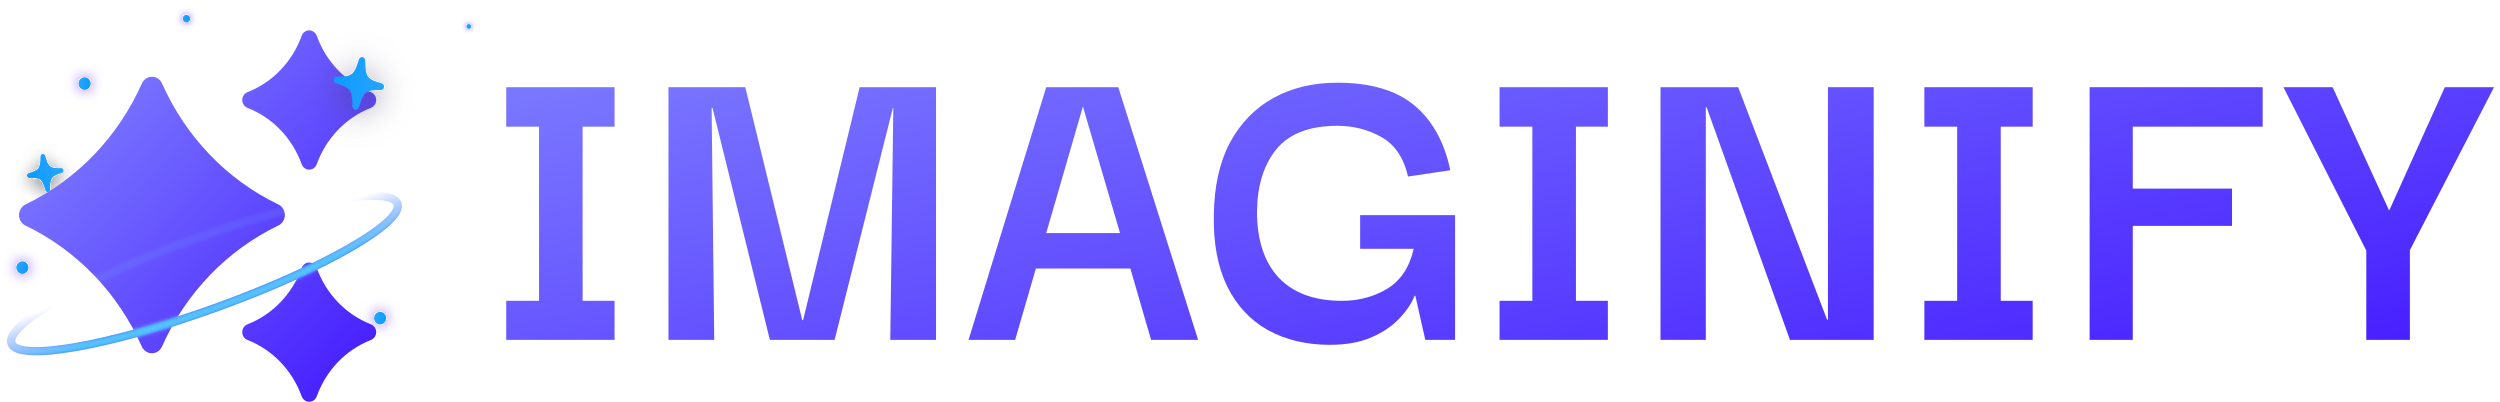
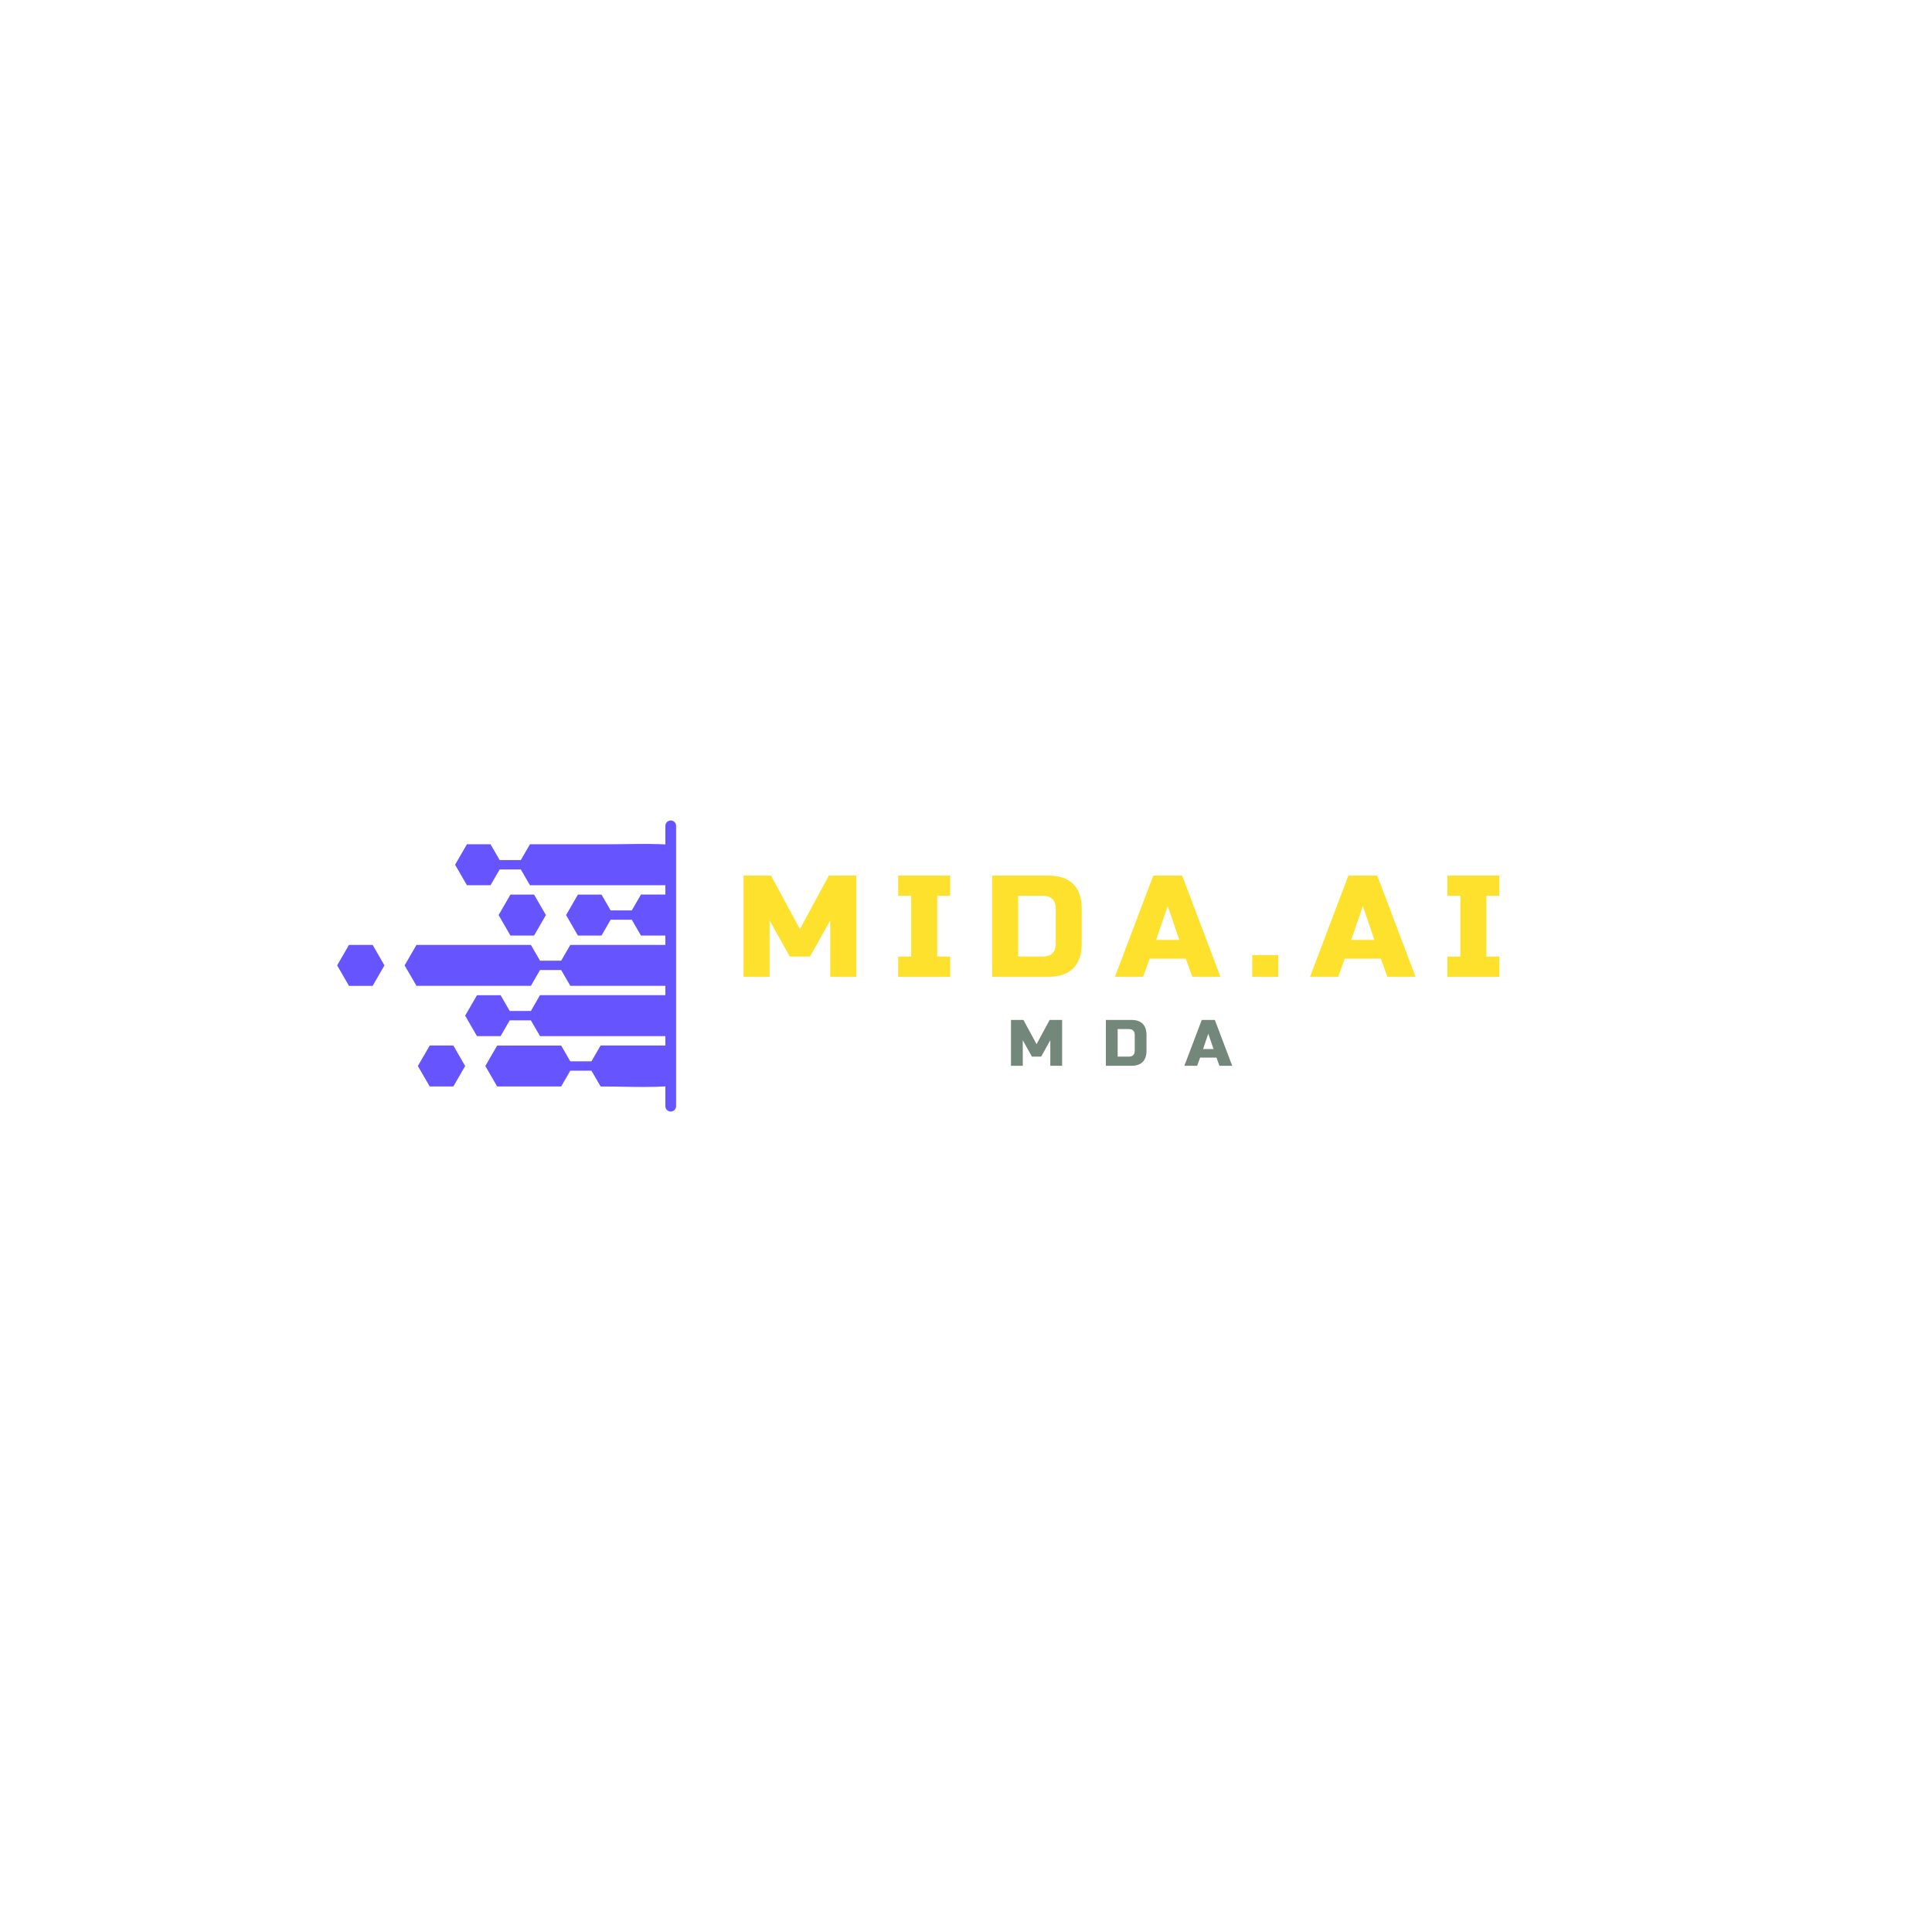
- <svg xmlns="http://www.w3.org/2000/svg" width="168" height="27" viewBox="0 0 168 27" fill="none">
-   <path d="M41.298 20.216V22.84H34.019V20.216H36.223V8.514H34.019V5.86H41.298V8.514H39.152V20.216H41.298ZM44.921 22.84V5.86H50.083L53.911 21.513H53.969L57.768 5.86H62.901V22.84H59.827L60.03 7.247H60.001L56.086 22.84H51.736L47.879 7.247H47.821L47.995 22.84H44.921ZM65.086 22.84L70.306 5.86H75.149L80.514 22.84H77.353L75.961 18.045H69.61L68.218 22.84H65.086ZM72.771 7.157L70.306 15.662H75.265L72.771 7.157ZM89.371 23.172C87.786 23.172 86.394 22.84 85.195 22.177C84.016 21.513 83.107 20.538 82.469 19.251C81.831 17.944 81.532 16.346 81.57 14.456C81.59 12.545 81.947 10.927 82.643 9.6C83.359 8.273 84.335 7.267 85.572 6.584C86.81 5.9 88.24 5.558 89.864 5.558C92.088 5.558 93.808 6.061 95.026 7.066C96.244 8.072 97.056 9.529 97.462 11.44L94.62 11.862C94.33 10.595 93.731 9.71 92.822 9.208C91.933 8.705 90.947 8.454 89.864 8.454C88.008 8.454 86.645 8.976 85.775 10.022C84.925 11.068 84.49 12.465 84.47 14.214C84.47 16.145 84.963 17.632 85.949 18.678C86.935 19.703 88.347 20.216 90.183 20.216C91.305 20.216 92.32 19.945 93.228 19.402C94.137 18.839 94.727 17.944 94.997 16.718H91.401V14.456H97.781V22.84H95.78L95.113 19.884H95.055C94.862 20.387 94.523 20.89 94.04 21.392C93.576 21.895 92.958 22.317 92.184 22.659C91.411 23.001 90.473 23.172 89.371 23.172ZM108.049 20.216V22.84H100.77V20.216H102.974V8.514H100.77V5.86H108.049V8.514H105.903V20.216H108.049ZM122.837 5.86H125.911V22.84H120.285L114.688 7.217H114.63V22.84H111.585V5.86H116.805L122.779 21.483H122.837V5.86ZM136.596 20.216V22.84H129.317V20.216H131.521V8.514H129.317V5.86H136.596V8.514H134.45V20.216H136.596ZM143.322 22.84H140.422V5.86H152.051V8.514H143.322V12.676H149.992V15.179H143.322V22.84ZM159.015 22.84V16.838L153.447 5.86H156.753L160.552 14.154L164.293 5.86H167.599L161.944 16.808V22.84H159.015Z" fill="url(#paint0_linear_2164_2166)" />
-   <g filter="url(#filter0_d_2164_2166)">
-     <path d="M31.499 1.941C31.585 1.941 31.655 1.868 31.655 1.778C31.655 1.688 31.585 1.615 31.499 1.615C31.412 1.615 31.342 1.688 31.342 1.778C31.342 1.868 31.412 1.941 31.499 1.941Z" fill="url(#paint1_linear_2164_2166)" />
+ <svg xmlns="http://www.w3.org/2000/svg" width="1080" zoomAndPan="magnify" viewBox="0 0 810 810" height="1080" preserveAspectRatio="xMidYMid meet" version="1.0">
+   <defs>
+     <g />
+     <clipPath id="e64a7e0470">
+       <path d="M 169 396 L 280.105 396 L 280.105 414 L 169 414 Z M 169 396 " clip-rule="nonzero" />
+     </clipPath>
+     <clipPath id="a621f24c5e">
+       <path d="M 190 353 L 280.105 353 L 280.105 372 L 190 372 Z M 190 353 " clip-rule="nonzero" />
+     </clipPath>
+     <clipPath id="de9777a801">
+       <path d="M 237 375 L 280.105 375 L 280.105 393 L 237 393 Z M 237 375 " clip-rule="nonzero" />
+     </clipPath>
+     <clipPath id="96233e3b2d">
+       <path d="M 141.355 396 L 162 396 L 162 414 L 141.355 414 Z M 141.355 396 " clip-rule="nonzero" />
+     </clipPath>
+     <clipPath id="497ee9ef91">
+       <path d="M 195 417 L 280.105 417 L 280.105 435 L 195 435 Z M 195 417 " clip-rule="nonzero" />
+     </clipPath>
+     <clipPath id="3f23badadf">
+       <path d="M 203 438 L 280.105 438 L 280.105 456 L 203 456 Z M 203 438 " clip-rule="nonzero" />
+     </clipPath>
+   </defs>
+   <g clip-path="url(#e64a7e0470)">
+     <path fill="#6654ff" d="M 328.781 396.156 L 239.102 396.156 L 235.273 402.777 L 226.406 402.777 L 222.574 396.156 C 219.273 396.156 177.898 396.156 174.598 396.156 L 169.645 404.734 L 174.598 413.312 C 177.898 413.312 219.273 413.312 222.574 413.312 L 226.406 406.691 L 235.273 406.691 L 239.102 413.312 L 328.781 413.312 C 329.77 407.645 329.77 401.84 328.781 396.156 Z M 328.781 396.156 " fill-opacity="1" fill-rule="nonzero" />
  </g>
-   <g filter="url(#filter1_d_2164_2166)">
-     <path d="M5.684 6.038C5.909 6.038 6.09 5.849 6.09 5.616C6.09 5.383 5.909 5.193 5.684 5.193C5.46 5.193 5.278 5.383 5.278 5.616C5.278 5.849 5.46 6.038 5.684 6.038Z" fill="url(#paint2_linear_2164_2166)" />
+   <g clip-path="url(#a621f24c5e)">
+     <path fill="#6654ff" d="M 205.656 371.137 L 209.488 364.516 L 218.355 364.516 L 222.184 371.137 L 316.73 371.137 C 298.961 351.105 279.031 353.965 255 353.965 L 222.184 353.965 L 218.355 360.586 L 209.488 360.586 L 205.656 353.965 L 195.75 353.965 L 190.801 362.543 L 195.75 371.121 L 205.656 371.121 Z M 205.656 371.137 " fill-opacity="1" fill-rule="nonzero" />
  </g>
-   <g filter="url(#filter2_d_2164_2166)">
-     <path d="M1.502 18.406C1.726 18.406 1.908 18.217 1.908 17.984C1.908 17.751 1.726 17.562 1.502 17.562C1.278 17.562 1.096 17.751 1.096 17.984C1.096 18.217 1.278 18.406 1.502 18.406Z" fill="url(#paint3_linear_2164_2166)" />
+   <g clip-path="url(#de9777a801)">
+     <path fill="#6654ff" d="M 264.887 381.691 L 256.02 381.691 L 252.191 375.07 L 242.285 375.07 L 237.332 383.648 L 242.285 392.227 L 252.191 392.227 L 256.02 385.605 L 264.887 385.605 L 268.719 392.227 L 327.949 392.227 C 326.348 385.961 323.574 380.156 319.879 375.051 L 268.719 375.051 Z M 264.887 381.691 " fill-opacity="1" fill-rule="nonzero" />
  </g>
-   <g filter="url(#filter3_d_2164_2166)">
-     <path d="M25.543 21.802C25.767 21.802 25.949 21.613 25.949 21.379C25.949 21.146 25.767 20.957 25.543 20.957C25.319 20.957 25.137 21.146 25.137 21.379C25.137 21.613 25.319 21.802 25.543 21.802Z" fill="url(#paint4_linear_2164_2166)" />
+   <g clip-path="url(#96233e3b2d)">
+     <path fill="#6654ff" d="M 146.309 396.156 L 141.355 404.734 L 146.309 413.332 L 156.23 413.332 L 161.184 404.734 L 156.23 396.156 Z M 146.309 396.156 " fill-opacity="1" fill-rule="nonzero" />
  </g>
-   <g filter="url(#filter4_d_2164_2166)">
-     <path d="M6.528 14.652C6.614 14.652 6.684 14.579 6.684 14.489C6.684 14.399 6.614 14.326 6.528 14.326C6.441 14.326 6.371 14.399 6.371 14.489C6.371 14.579 6.441 14.652 6.528 14.652Z" fill="url(#paint5_linear_2164_2166)" />
+   <path fill="#6654ff" d="M 209.043 383.648 L 213.996 392.227 L 223.922 392.227 L 228.875 383.648 L 223.922 375.07 L 213.996 375.07 Z M 209.043 383.648 " fill-opacity="1" fill-rule="nonzero" />
+   <path fill="#6654ff" d="M 180.16 438.332 L 175.191 446.93 L 180.16 455.508 L 190.066 455.508 L 195.02 446.93 L 190.066 438.332 Z M 180.16 438.332 " fill-opacity="1" fill-rule="nonzero" />
+   <g clip-path="url(#497ee9ef91)">
+     <path fill="#6654ff" d="M 222.574 423.867 L 213.707 423.867 L 209.879 417.246 L 199.973 417.246 L 195.02 425.824 L 199.973 434.402 L 209.879 434.402 L 213.707 427.781 L 222.574 427.781 L 226.406 434.402 L 319.863 434.402 C 323.559 429.297 326.332 423.492 327.93 417.227 C 296.902 417.227 257.418 417.227 226.387 417.227 Z M 222.574 423.867 " fill-opacity="1" fill-rule="nonzero" />
  </g>
-   <g filter="url(#filter5_d_2164_2166)">
-     <path d="M12.524 1.512C12.66 1.512 12.77 1.397 12.77 1.256C12.77 1.115 12.66 1 12.524 1C12.388 1 12.278 1.115 12.278 1.256C12.278 1.397 12.388 1.512 12.524 1.512Z" fill="url(#paint6_linear_2164_2166)" />
+   <g clip-path="url(#3f23badadf)">
+     <path fill="#6654ff" d="M 247.969 444.969 L 239.102 444.969 L 235.273 438.352 C 226.336 438.352 217.383 438.352 208.434 438.352 L 203.48 446.93 L 208.434 455.508 C 217.383 455.508 226.32 455.508 235.273 455.508 L 239.102 448.887 L 247.969 448.887 L 251.801 455.508 C 277.176 455.508 298.504 458.895 316.73 438.332 L 251.801 438.332 Z M 247.969 444.969 " fill-opacity="1" fill-rule="nonzero" />
  </g>
-   <g filter="url(#filter6_d_2164_2166)">
-     <path d="M3.228 12.906C3.148 12.919 3.073 12.868 3.049 12.783C2.828 12.029 2.711 11.937 1.985 11.965C1.902 11.967 1.828 11.906 1.816 11.823C1.804 11.739 1.856 11.659 1.936 11.634C2.63 11.42 2.705 11.316 2.722 10.526C2.724 10.438 2.779 10.367 2.857 10.354C2.939 10.342 3.012 10.393 3.038 10.477C3.257 11.231 3.374 11.322 4.099 11.295C4.185 11.293 4.257 11.352 4.269 11.438C4.281 11.521 4.231 11.6 4.149 11.626C3.454 11.842 3.38 11.945 3.365 12.735C3.361 12.824 3.305 12.894 3.228 12.906Z" fill="url(#paint7_linear_2164_2166)" />
+   <g fill="#fde12d" fill-opacity="1">
+     <g transform="translate(308.1024, 409.5183)">
+       <g>
+         <path d="M 39.984 -23.625 L 31.516 -8.484 L 23.031 -8.484 L 14.547 -23.625 L 14.547 0 L 3.641 0 L 3.641 -42.422 L 15.156 -42.422 L 27.266 -20 L 39.391 -42.422 L 50.906 -42.422 L 50.906 0 L 39.984 0 Z M 39.984 -23.625 " />
+       </g>
+     </g>
  </g>
-   <path d="M16.63 6.194C16.419 6.276 16.278 6.486 16.278 6.72C16.278 6.954 16.419 7.164 16.63 7.247C18.313 7.903 19.641 9.284 20.272 11.034C20.352 11.254 20.553 11.4 20.778 11.4C21.003 11.4 21.205 11.254 21.285 11.034C21.916 9.284 23.244 7.903 24.927 7.247C25.138 7.164 25.278 6.954 25.278 6.72C25.278 6.486 25.138 6.276 24.927 6.194C23.244 5.537 21.916 4.156 21.285 2.406C21.205 2.186 21.003 2.04 20.778 2.04C20.553 2.04 20.352 2.186 20.272 2.406C19.641 4.156 18.313 5.537 16.63 6.194ZM10.892 5.613C10.771 5.336 10.503 5.16 10.213 5.16C9.922 5.16 9.655 5.336 9.533 5.613C7.936 9.2 5.164 12.082 1.714 13.74C1.447 13.867 1.278 14.145 1.278 14.452C1.278 14.759 1.447 15.032 1.714 15.159C5.163 16.815 7.937 19.698 9.528 23.285C9.65 23.563 9.917 23.739 10.208 23.739C10.499 23.739 10.766 23.563 10.888 23.285C12.482 19.695 15.254 16.812 18.706 15.154C18.974 15.027 19.142 14.749 19.142 14.447C19.142 14.145 18.974 13.867 18.706 13.74C15.257 12.085 12.485 9.2 10.892 5.613ZM20.272 18.006C19.641 19.756 18.313 21.137 16.63 21.794C16.419 21.876 16.278 22.086 16.278 22.32C16.278 22.554 16.419 22.764 16.63 22.846C18.313 23.503 19.641 24.884 20.272 26.634C20.352 26.854 20.553 27 20.778 27C21.003 27 21.205 26.854 21.285 26.634C21.916 24.884 23.244 23.503 24.927 22.846C25.138 22.764 25.278 22.554 25.278 22.32C25.278 22.086 25.138 21.876 24.927 21.794C23.244 21.137 21.916 19.756 21.285 18.006C21.205 17.786 21.003 17.64 20.778 17.64C20.553 17.64 20.352 17.786 20.272 18.006Z" fill="url(#paint8_linear_2164_2166)" />
-   <path d="M12.972 16.086C5.808 18.673 0.343 21.799 0.766 23.067C1.19 24.334 7.341 23.264 14.505 20.677C21.669 18.089 27.133 14.964 26.71 13.696C26.287 12.428 20.136 13.498 12.972 16.086Z" stroke="url(#paint9_linear_2164_2166)" stroke-width="0.549" />
-   <g style="mix-blend-mode:screen" filter="url(#filter7_f_2164_2166)">
-     <path d="M12.972 16.085C5.808 18.673 0.343 21.799 0.766 23.066C1.19 24.334 7.341 23.264 14.505 20.677C21.669 18.089 27.133 14.963 26.71 13.696C26.287 12.428 20.136 13.498 12.972 16.085Z" stroke="url(#paint10_linear_2164_2166)" stroke-width="0.549" />
+   <g fill="#fde12d" fill-opacity="1">
+     <g transform="translate(374.7509, 409.5183)">
+       <g>
+         <path d="M 23.625 0 L 1.812 0 L 1.812 -8.484 L 7.266 -8.484 L 7.266 -33.938 L 1.812 -33.938 L 1.812 -42.422 L 23.625 -42.422 L 23.625 -33.938 L 18.172 -33.938 L 18.172 -8.484 L 23.625 -8.484 Z M 23.625 0 " />
+       </g>
+     </g>
  </g>
-   <g filter="url(#filter8_d_2164_2166)">
-     <path d="M23.872 7.362C23.762 7.345 23.683 7.247 23.684 7.126C23.679 6.038 23.559 5.869 22.591 5.606C22.479 5.575 22.405 5.463 22.421 5.348C22.437 5.232 22.536 5.149 22.652 5.148C23.65 5.152 23.789 5.046 24.113 4.009C24.149 3.894 24.248 3.823 24.357 3.839C24.469 3.856 24.547 3.954 24.549 4.076C24.551 5.161 24.67 5.33 25.637 5.593C25.752 5.627 25.825 5.735 25.808 5.853C25.793 5.968 25.696 6.051 25.577 6.051C24.577 6.05 24.441 6.155 24.119 7.192C24.08 7.308 23.979 7.378 23.872 7.362Z" fill="url(#paint11_linear_2164_2166)" />
+   <g fill="#fde12d" fill-opacity="1">
+     <g transform="translate(412.3171, 409.5183)">
+       <g>
+         <path d="M 27.266 -42.422 C 31.828 -42.422 35.289 -41.238 37.656 -38.875 C 40.02 -36.508 41.203 -33.047 41.203 -28.484 L 41.203 -13.938 C 41.203 -9.375 40.02 -5.91 37.656 -3.547 C 35.289 -1.18 31.828 0 27.266 0 L 3.641 0 L 3.641 -42.422 Z M 30.297 -28.484 C 30.297 -32.117 28.477 -33.938 24.844 -33.938 L 14.547 -33.938 L 14.547 -8.484 L 24.844 -8.484 C 28.477 -8.484 30.297 -10.301 30.297 -13.938 Z M 30.297 -28.484 " />
+       </g>
+     </g>
  </g>
-   <defs>
-     <filter id="filter0_d_2164_2166" x="31.001" y="1.274" width="0.996" height="1.009" filterUnits="userSpaceOnUse" color-interpolation-filters="sRGB">
-       <feFlood flood-opacity="0" result="BackgroundImageFix" />
-       <feColorMatrix in="SourceAlpha" type="matrix" values="0 0 0 0 0 0 0 0 0 0 0 0 0 0 0 0 0 0 127 0" result="hardAlpha" />
-       <feOffset />
-       <feGaussianBlur stdDeviation="0.171" />
-       <feComposite in2="hardAlpha" operator="out" />
-       <feColorMatrix type="matrix" values="0 0 0 0 0.592 0 0 0 0 0.392 0 0 0 0 1 0 0 0 1 0" />
-       <feBlend mode="normal" in2="BackgroundImageFix" result="effect1_dropShadow_2164_2166" />
-       <feBlend mode="normal" in="SourceGraphic" in2="effect1_dropShadow_2164_2166" result="shape" />
-     </filter>
-     <filter id="filter1_d_2164_2166" x="4.392" y="4.308" width="2.584" height="2.616" filterUnits="userSpaceOnUse" color-interpolation-filters="sRGB">
-       <feFlood flood-opacity="0" result="BackgroundImageFix" />
-       <feColorMatrix in="SourceAlpha" type="matrix" values="0 0 0 0 0 0 0 0 0 0 0 0 0 0 0 0 0 0 127 0" result="hardAlpha" />
-       <feOffset />
-       <feGaussianBlur stdDeviation="0.443" />
-       <feComposite in2="hardAlpha" operator="out" />
-       <feColorMatrix type="matrix" values="0 0 0 0 0.592 0 0 0 0 0.392 0 0 0 0 1 0 0 0 1 0" />
-       <feBlend mode="normal" in2="BackgroundImageFix" result="effect1_dropShadow_2164_2166" />
-       <feBlend mode="normal" in="SourceGraphic" in2="effect1_dropShadow_2164_2166" result="shape" />
-     </filter>
-     <filter id="filter2_d_2164_2166" x="0.21" y="16.676" width="2.584" height="2.616" filterUnits="userSpaceOnUse" color-interpolation-filters="sRGB">
-       <feFlood flood-opacity="0" result="BackgroundImageFix" />
-       <feColorMatrix in="SourceAlpha" type="matrix" values="0 0 0 0 0 0 0 0 0 0 0 0 0 0 0 0 0 0 127 0" result="hardAlpha" />
-       <feOffset />
-       <feGaussianBlur stdDeviation="0.443" />
-       <feComposite in2="hardAlpha" operator="out" />
-       <feColorMatrix type="matrix" values="0 0 0 0 0.592 0 0 0 0 0.392 0 0 0 0 1 0 0 0 1 0" />
-       <feBlend mode="normal" in2="BackgroundImageFix" result="effect1_dropShadow_2164_2166" />
-       <feBlend mode="normal" in="SourceGraphic" in2="effect1_dropShadow_2164_2166" result="shape" />
-     </filter>
-     <filter id="filter3_d_2164_2166" x="24.251" y="20.071" width="2.584" height="2.616" filterUnits="userSpaceOnUse" color-interpolation-filters="sRGB">
-       <feFlood flood-opacity="0" result="BackgroundImageFix" />
-       <feColorMatrix in="SourceAlpha" type="matrix" values="0 0 0 0 0 0 0 0 0 0 0 0 0 0 0 0 0 0 127 0" result="hardAlpha" />
-       <feOffset />
-       <feGaussianBlur stdDeviation="0.443" />
-       <feComposite in2="hardAlpha" operator="out" />
-       <feColorMatrix type="matrix" values="0 0 0 0 0.592 0 0 0 0 0.392 0 0 0 0 1 0 0 0 1 0" />
-       <feBlend mode="normal" in2="BackgroundImageFix" result="effect1_dropShadow_2164_2166" />
-       <feBlend mode="normal" in="SourceGraphic" in2="effect1_dropShadow_2164_2166" result="shape" />
-     </filter>
-     <filter id="filter4_d_2164_2166" x="6.03" y="13.984" width="0.996" height="1.009" filterUnits="userSpaceOnUse" color-interpolation-filters="sRGB">
-       <feFlood flood-opacity="0" result="BackgroundImageFix" />
-       <feColorMatrix in="SourceAlpha" type="matrix" values="0 0 0 0 0 0 0 0 0 0 0 0 0 0 0 0 0 0 127 0" result="hardAlpha" />
-       <feOffset />
-       <feGaussianBlur stdDeviation="0.171" />
-       <feComposite in2="hardAlpha" operator="out" />
-       <feColorMatrix type="matrix" values="0 0 0 0 0.592 0 0 0 0 0.392 0 0 0 0 1 0 0 0 1 0" />
-       <feBlend mode="normal" in2="BackgroundImageFix" result="effect1_dropShadow_2164_2166" />
-       <feBlend mode="normal" in="SourceGraphic" in2="effect1_dropShadow_2164_2166" result="shape" />
-     </filter>
-     <filter id="filter5_d_2164_2166" x="11.742" y="0.463" width="1.565" height="1.585" filterUnits="userSpaceOnUse" color-interpolation-filters="sRGB">
-       <feFlood flood-opacity="0" result="BackgroundImageFix" />
-       <feColorMatrix in="SourceAlpha" type="matrix" values="0 0 0 0 0 0 0 0 0 0 0 0 0 0 0 0 0 0 127 0" result="hardAlpha" />
-       <feOffset />
-       <feGaussianBlur stdDeviation="0.268" />
-       <feComposite in2="hardAlpha" operator="out" />
-       <feColorMatrix type="matrix" values="0 0 0 0 0.592 0 0 0 0 0.392 0 0 0 0 1 0 0 0 1 0" />
-       <feBlend mode="normal" in2="BackgroundImageFix" result="effect1_dropShadow_2164_2166" />
-       <feBlend mode="normal" in="SourceGraphic" in2="effect1_dropShadow_2164_2166" result="shape" />
-     </filter>
-     <filter id="filter6_d_2164_2166" x="0.732" y="9.553" width="4.62" height="4.719" filterUnits="userSpaceOnUse" color-interpolation-filters="sRGB">
-       <feFlood flood-opacity="0" result="BackgroundImageFix" />
-       <feColorMatrix in="SourceAlpha" type="matrix" values="0 0 0 0 0 0 0 0 0 0 0 0 0 0 0 0 0 0 127 0" result="hardAlpha" />
-       <feOffset dy="0.282" />
-       <feGaussianBlur stdDeviation="0.541" />
-       <feComposite in2="hardAlpha" operator="out" />
-       <feColorMatrix type="matrix" values="0 0 0 0 0.221 0 0 0 0 0.21 0 0 0 0 0.242 0 0 0 0.6 0" />
-       <feBlend mode="normal" in2="BackgroundImageFix" result="effect1_dropShadow_2164_2166" />
-       <feBlend mode="normal" in="SourceGraphic" in2="effect1_dropShadow_2164_2166" result="shape" />
-     </filter>
-     <filter id="filter7_f_2164_2166" x="0.216" y="12.631" width="27.044" height="11.499" filterUnits="userSpaceOnUse" color-interpolation-filters="sRGB">
-       <feFlood flood-opacity="0" result="BackgroundImageFix" />
-       <feBlend mode="normal" in="SourceGraphic" in2="BackgroundImageFix" result="shape" />
-       <feGaussianBlur stdDeviation="0.127" result="effect1_foregroundBlur_2164_2166" />
-     </filter>
-     <filter id="filter8_d_2164_2166" x="20.288" y="2.261" width="7.653" height="7.788" filterUnits="userSpaceOnUse" color-interpolation-filters="sRGB">
-       <feFlood flood-opacity="0" result="BackgroundImageFix" />
-       <feColorMatrix in="SourceAlpha" type="matrix" values="0 0 0 0 0 0 0 0 0 0 0 0 0 0 0 0 0 0 127 0" result="hardAlpha" />
-       <feOffset dy="0.555" />
-       <feGaussianBlur stdDeviation="1.065" />
-       <feComposite in2="hardAlpha" operator="out" />
-       <feColorMatrix type="matrix" values="0 0 0 0 0.297 0 0 0 0 0.244 0 0 0 0 0.404 0 0 0 0.6 0" />
-       <feBlend mode="normal" in2="BackgroundImageFix" result="effect1_dropShadow_2164_2166" />
-       <feBlend mode="normal" in="SourceGraphic" in2="effect1_dropShadow_2164_2166" result="shape" />
-     </filter>
-     <linearGradient id="paint0_linear_2164_2166" x1="32.279" y1="-4.2" x2="45.114" y2="53.252" gradientUnits="userSpaceOnUse">
-       <stop stop-color="#868CFF" />
-       <stop offset="1" stop-color="#4318FF" />
-     </linearGradient>
-     <linearGradient id="paint1_linear_2164_2166" x1="31.352" y1="1.761" x2="31.663" y2="1.768" gradientUnits="userSpaceOnUse">
-       <stop stop-color="#26A4FF" />
-       <stop offset="1" stop-color="#0D9AFF" />
-     </linearGradient>
-     <linearGradient id="paint2_linear_2164_2166" x1="5.302" y1="5.572" x2="6.11" y2="5.588" gradientUnits="userSpaceOnUse">
-       <stop stop-color="#26A4FF" />
-       <stop offset="1" stop-color="#0D9AFF" />
-     </linearGradient>
-     <linearGradient id="paint3_linear_2164_2166" x1="1.12" y1="17.94" x2="1.928" y2="17.957" gradientUnits="userSpaceOnUse">
-       <stop stop-color="#26A4FF" />
-       <stop offset="1" stop-color="#0D9AFF" />
-     </linearGradient>
-     <linearGradient id="paint4_linear_2164_2166" x1="25.161" y1="21.336" x2="25.968" y2="21.352" gradientUnits="userSpaceOnUse">
-       <stop stop-color="#26A4FF" />
-       <stop offset="1" stop-color="#0D9AFF" />
-     </linearGradient>
-     <linearGradient id="paint5_linear_2164_2166" x1="6.38" y1="14.472" x2="6.692" y2="14.478" gradientUnits="userSpaceOnUse">
-       <stop stop-color="#26A4FF" />
-       <stop offset="1" stop-color="#0D9AFF" />
-     </linearGradient>
-     <linearGradient id="paint6_linear_2164_2166" x1="12.293" y1="1.229" x2="12.782" y2="1.239" gradientUnits="userSpaceOnUse">
-       <stop stop-color="#26A4FF" />
-       <stop offset="1" stop-color="#0D9AFF" />
-     </linearGradient>
-     <linearGradient id="paint7_linear_2164_2166" x1="4.177" y1="11.317" x2="1.741" y2="11.721" gradientUnits="userSpaceOnUse">
-       <stop stop-color="#26A4FF" />
-       <stop offset="1" stop-color="#0D9AFF" />
-     </linearGradient>
-     <linearGradient id="paint8_linear_2164_2166" x1="1.278" y1="2.04" x2="26.219" y2="26.022" gradientUnits="userSpaceOnUse">
-       <stop stop-color="#868CFF" />
-       <stop offset="1" stop-color="#4318FF" />
-     </linearGradient>
-     <linearGradient id="paint9_linear_2164_2166" x1="1.183" y1="24.803" x2="0.114" y2="21.789" gradientUnits="userSpaceOnUse">
-       <stop stop-color="#3F5FFF" />
-       <stop offset="1" stop-color="#3F5FFF" stop-opacity="0" />
-     </linearGradient>
-     <linearGradient id="paint10_linear_2164_2166" x1="1.183" y1="24.802" x2="0.114" y2="21.789" gradientUnits="userSpaceOnUse">
-       <stop stop-color="#1DA0FF" />
-       <stop offset="1" stop-color="#199FFF" stop-opacity="0.13" />
-     </linearGradient>
-     <linearGradient id="paint11_linear_2164_2166" x1="25.733" y1="5.656" x2="22.352" y2="5.259" gradientUnits="userSpaceOnUse">
-       <stop stop-color="#26A4FF" />
-       <stop offset="1" stop-color="#0D9AFF" />
-     </linearGradient>
-   </defs>
+   <g fill="#fde12d" fill-opacity="1">
+     <g transform="translate(468.0597, 409.5183)">
+       <g>
+         <path d="M 11.203 0 L -0.609 0 L 15.453 -42.422 L 27.562 -42.422 L 43.625 0 L 31.812 0 L 29.078 -7.578 L 13.938 -7.578 Z M 16.656 -15.453 L 26.359 -15.453 L 21.516 -29.688 Z M 16.656 -15.453 " />
+       </g>
+     </g>
+   </g>
+   <g fill="#fde12d" fill-opacity="1">
+     <g transform="translate(523.1964, 409.5183)">
+       <g>
+         <path d="M 1.812 -9.094 L 12.719 -9.094 L 12.719 0 L 1.812 0 Z M 1.812 -9.094 " />
+       </g>
+     </g>
+   </g>
+   <g fill="#fde12d" fill-opacity="1">
+     <g transform="translate(549.8567, 409.5183)">
+       <g>
+         <path d="M 11.203 0 L -0.609 0 L 15.453 -42.422 L 27.562 -42.422 L 43.625 0 L 31.812 0 L 29.078 -7.578 L 13.938 -7.578 Z M 16.656 -15.453 L 26.359 -15.453 L 21.516 -29.688 Z M 16.656 -15.453 " />
+       </g>
+     </g>
+   </g>
+   <g fill="#fde12d" fill-opacity="1">
+     <g transform="translate(604.9934, 409.5183)">
+       <g>
+         <path d="M 23.625 0 L 1.812 0 L 1.812 -8.484 L 7.266 -8.484 L 7.266 -33.938 L 1.812 -33.938 L 1.812 -42.422 L 23.625 -42.422 L 23.625 -33.938 L 18.172 -33.938 L 18.172 -8.484 L 23.625 -8.484 Z M 23.625 0 " />
+       </g>
+     </g>
+   </g>
+   <g fill="#73877b" fill-opacity="1">
+     <g transform="translate(422.2068, 446.8393)">
+       <g>
+         <path d="M 18.141 -10.719 L 14.297 -3.844 L 10.438 -3.844 L 6.594 -10.719 L 6.594 0 L 1.656 0 L 1.656 -19.234 L 6.875 -19.234 L 12.375 -9.062 L 17.859 -19.234 L 23.094 -19.234 L 23.094 0 L 18.141 0 Z M 18.141 -10.719 " />
+       </g>
+     </g>
+   </g>
+   <g fill="#73877b" fill-opacity="1">
+     <g transform="translate(461.99, 446.8393)">
+       <g>
+         <path d="M 12.375 -19.234 C 14.438 -19.234 16.004 -18.695 17.078 -17.625 C 18.148 -16.551 18.688 -14.984 18.688 -12.922 L 18.688 -6.328 C 18.688 -4.254 18.148 -2.68 17.078 -1.609 C 16.004 -0.535 14.438 0 12.375 0 L 1.656 0 L 1.656 -19.234 Z M 13.75 -12.922 C 13.75 -14.566 12.922 -15.391 11.266 -15.391 L 6.594 -15.391 L 6.594 -3.844 L 11.266 -3.844 C 12.922 -3.844 13.75 -4.672 13.75 -6.328 Z M 13.75 -12.922 " />
+       </g>
+     </g>
+   </g>
+   <g fill="#73877b" fill-opacity="1">
+     <g transform="translate(496.8288, 446.8393)">
+       <g>
+         <path d="M 5.078 0 L -0.281 0 L 7.016 -19.234 L 12.5 -19.234 L 19.781 0 L 14.422 0 L 13.188 -3.438 L 6.328 -3.438 Z M 7.562 -7.016 L 11.953 -7.016 L 9.75 -13.469 Z M 7.562 -7.016 " />
+       </g>
+     </g>
+   </g>
+   <path stroke-linecap="round" transform="matrix(0, 0.75, -0.75, 0, 283.4582, 343.9863)" fill="none" stroke-linejoin="miter" d="M 3.003 3.001 L 159.711 3.001 " stroke="#6654ff" stroke-width="6" stroke-opacity="1" stroke-miterlimit="4" />
</svg>
